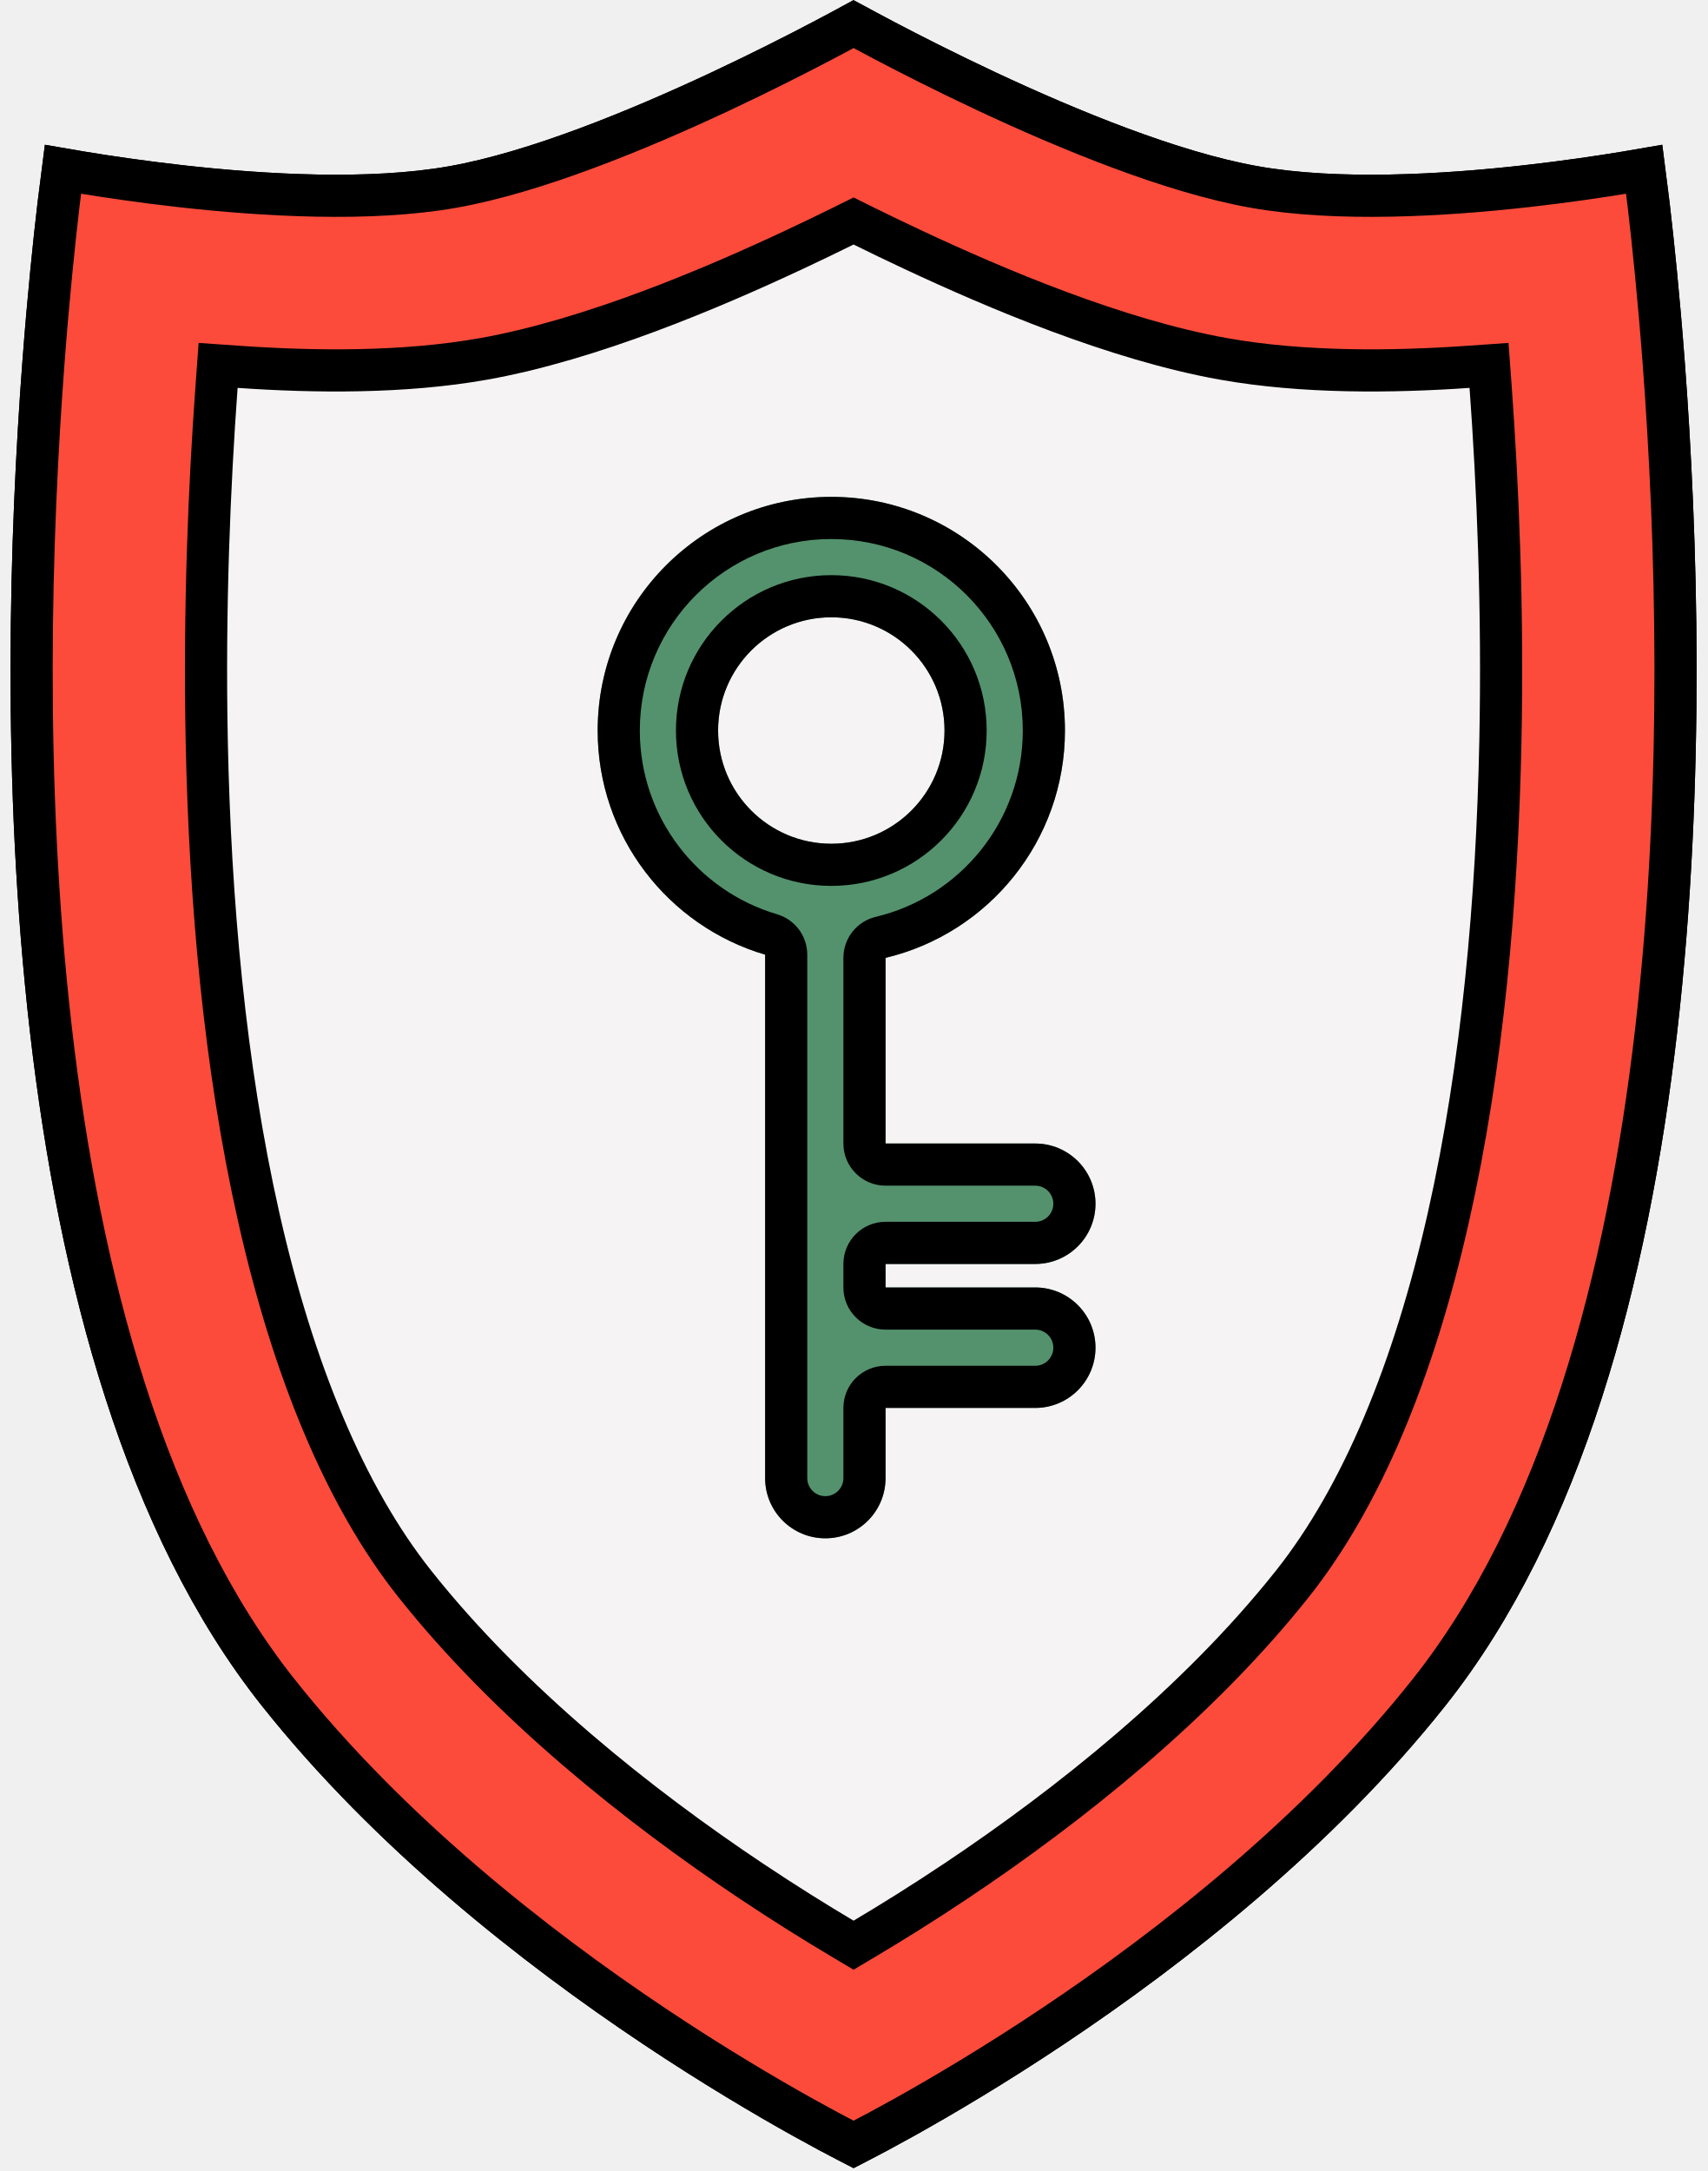
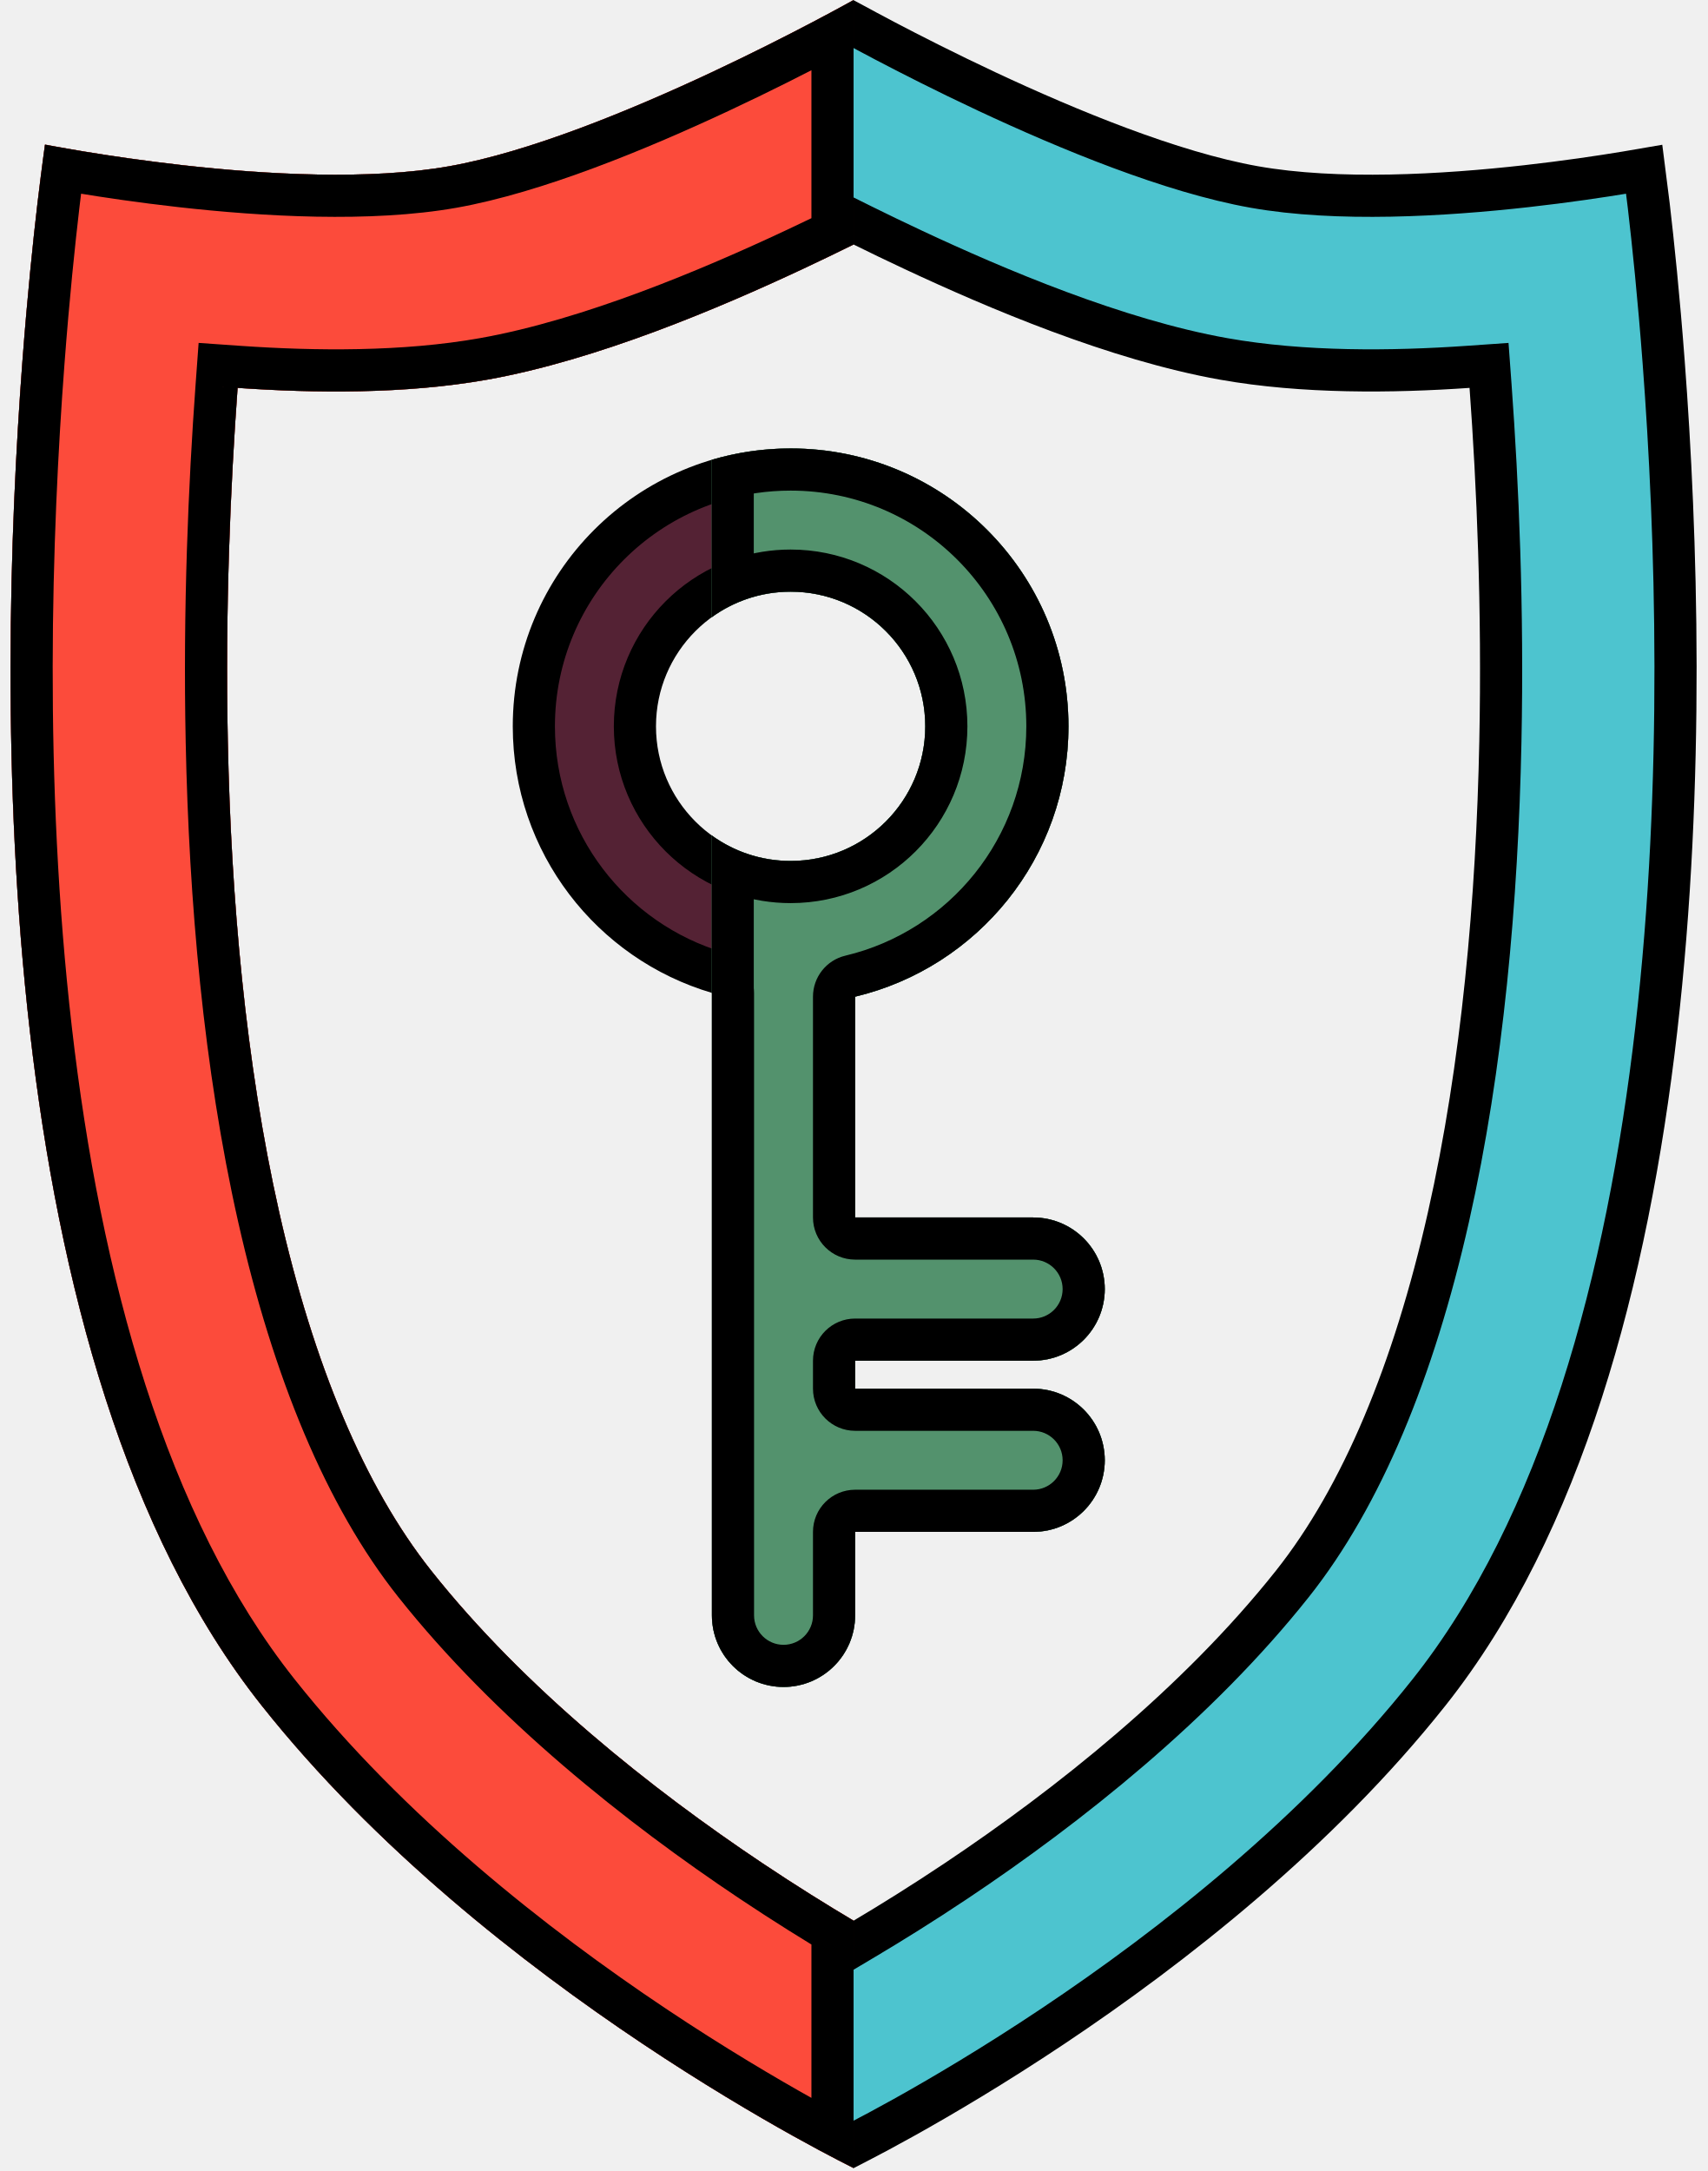
<svg xmlns="http://www.w3.org/2000/svg" width="81" height="103" viewBox="0 0 81 103" fill="none">
-   <path d="M40.466 1.161C40.477 1.155 40.489 1.149 40.5 1.143C40.511 1.149 40.523 1.155 40.534 1.161C40.871 1.345 41.359 1.608 41.967 1.928C43.184 2.567 44.886 3.434 46.827 4.344C50.684 6.15 55.581 8.173 59.507 8.87C63.454 9.572 68.498 9.273 72.421 8.833C74.313 8.621 75.969 8.373 77.153 8.177C77.477 8.124 77.766 8.074 78.015 8.031C78.073 8.474 78.146 9.054 78.229 9.757C78.436 11.528 78.703 14.08 78.938 17.196C79.547 25.254 79.945 37.051 78.585 48.848C77.221 60.674 74.106 72.349 67.804 80.293C62.529 86.941 55.602 92.36 49.964 96.126C47.15 98.006 44.669 99.467 42.893 100.457C42.005 100.952 41.294 101.329 40.807 101.581C40.692 101.641 40.589 101.693 40.5 101.739C40.411 101.693 40.308 101.641 40.193 101.581C39.706 101.329 38.995 100.952 38.107 100.457C36.331 99.467 33.85 98.006 31.036 96.126C25.398 92.36 18.471 86.941 13.196 80.293C6.894 72.349 3.779 60.674 2.415 48.848C1.055 37.051 1.453 25.254 2.062 17.196C2.297 14.08 2.564 11.528 2.771 9.757C2.854 9.054 2.927 8.474 2.985 8.031C3.234 8.074 3.523 8.124 3.847 8.177C5.031 8.373 6.687 8.621 8.578 8.833C12.502 9.273 17.546 9.572 21.493 8.87C25.419 8.173 30.317 6.15 34.173 4.344C36.114 3.434 37.816 2.567 39.033 1.928C39.641 1.608 40.129 1.345 40.466 1.161Z" fill="#F5F3F3" stroke="black" stroke-width="2" />
-   <path d="M40.466 1.161C40.477 1.155 40.489 1.149 40.5 1.143C40.511 1.149 40.523 1.155 40.534 1.161C40.871 1.345 41.359 1.608 41.967 1.928C43.184 2.567 44.886 3.434 46.827 4.344C50.684 6.15 55.581 8.173 59.507 8.87C63.454 9.572 68.498 9.273 72.421 8.833C74.313 8.621 75.969 8.373 77.153 8.177C77.477 8.124 77.766 8.074 78.015 8.031C78.073 8.474 78.146 9.054 78.229 9.757C78.436 11.528 78.703 14.08 78.938 17.196C79.547 25.254 79.945 37.051 78.585 48.848C77.221 60.674 74.106 72.349 67.804 80.293C62.529 86.941 55.602 92.36 49.964 96.126C47.15 98.006 44.669 99.467 42.893 100.457C42.005 100.952 41.294 101.329 40.807 101.581C40.692 101.641 40.589 101.693 40.5 101.739C40.411 101.693 40.308 101.641 40.193 101.581C39.706 101.329 38.995 100.952 38.107 100.457C36.331 99.467 33.85 98.006 31.036 96.126C25.398 92.36 18.471 86.941 13.196 80.293C6.894 72.349 3.779 60.674 2.415 48.848C1.055 37.051 1.453 25.254 2.062 17.196C2.297 14.08 2.564 11.528 2.771 9.757C2.854 9.054 2.927 8.474 2.985 8.031C3.234 8.074 3.523 8.124 3.847 8.177C5.031 8.373 6.687 8.621 8.578 8.833C12.502 9.273 17.546 9.572 21.493 8.87C25.419 8.173 30.317 6.15 34.173 4.344C36.114 3.434 37.816 2.567 39.033 1.928C39.641 1.608 40.129 1.345 40.466 1.161ZM70.724 18.33L70.651 17.336L69.657 17.405C66.068 17.655 61.836 17.7 58.06 17.028C52.98 16.125 47.236 13.683 43.32 11.848C42.479 11.455 41.681 11.069 40.943 10.704L40.5 10.484L40.057 10.704C39.319 11.069 38.521 11.455 37.68 11.848C33.764 13.683 28.02 16.125 22.94 17.028C19.164 17.7 14.932 17.655 11.343 17.405L10.349 17.336L10.276 18.33C9.937 22.989 9.68 28.864 9.81 35.201C9.964 42.663 10.651 50.546 12.275 57.743C13.917 65.022 16.382 70.986 19.676 75.139C24.198 80.839 30.341 85.701 35.629 89.234C37.228 90.302 38.709 91.223 39.989 91.983L40.5 92.287L41.011 91.983C42.291 91.223 43.772 90.302 45.371 89.234C50.659 85.701 56.802 80.839 61.324 75.139C64.618 70.986 67.083 65.022 68.725 57.743C70.349 50.546 71.036 42.663 71.189 35.201C71.32 28.864 71.063 22.989 70.724 18.33Z" fill="#FC4B3B" stroke="black" stroke-width="2" />
-   <mask id="path-3-inside-1_23_99" fill="white">
-     <path fill-rule="evenodd" clip-rule="evenodd" d="M34.072 34.659C34.072 31.692 36.477 29.287 39.444 29.287C42.41 29.287 44.815 31.692 44.815 34.659C44.815 37.625 42.41 40.03 39.444 40.03C36.477 40.03 34.072 37.625 34.072 34.659ZM39.444 23.573C33.321 23.573 28.358 28.536 28.358 34.659C28.358 39.69 31.71 43.939 36.303 45.293V70.126C36.303 71.704 37.582 72.983 39.16 72.983C40.738 72.983 42.017 71.704 42.017 70.126V66.797H49.12C50.698 66.797 51.978 65.517 51.978 63.94C51.978 62.361 50.698 61.082 49.12 61.082H42.017V59.967H49.12C50.698 59.967 51.978 58.688 51.978 57.11C51.978 55.532 50.698 54.253 49.12 54.253H42.017V45.444C46.898 44.284 50.529 39.895 50.529 34.659C50.529 28.536 45.566 23.573 39.444 23.573Z" />
+   <path d="M40.5 101.739C40.411 101.693 40.308 101.641 40.193 101.581C39.706 101.329 38.995 100.952 38.107 100.457C36.331 99.467 33.85 98.006 31.036 96.126C25.398 92.36 18.471 86.941 13.196 80.293C6.894 72.349 3.779 60.674 2.415 48.848C1.055 37.051 1.453 25.255 2.062 17.196C2.297 14.08 2.564 11.528 2.771 9.757C2.854 9.054 2.927 8.474 2.985 8.031C3.234 8.074 3.523 8.124 3.847 8.177C5.031 8.373 6.687 8.621 8.578 8.833C12.502 9.273 17.546 9.572 21.493 8.87C25.419 8.173 30.317 6.15 34.173 4.344C36.114 3.434 37.816 2.567 39.033 1.928C39.641 1.608 40.129 1.345 40.466 1.161C40.477 1.155 40.489 1.149 40.5 1.143C40.511 1.149 40.523 1.155 40.534 1.161C40.871 1.345 41.359 1.608 41.967 1.928C43.184 2.567 44.886 3.434 46.827 4.344C50.684 6.15 55.581 8.173 59.507 8.87C63.454 9.572 68.498 9.273 72.421 8.833C74.313 8.621 75.969 8.373 77.153 8.177C77.477 8.124 77.766 8.074 78.015 8.031C78.073 8.474 78.146 9.054 78.229 9.757C78.436 11.528 78.703 14.08 78.938 17.196C79.547 25.255 79.945 37.051 78.585 48.848C77.221 60.674 74.106 72.349 67.804 80.293C62.529 86.941 55.602 92.36 49.964 96.126C47.15 98.006 44.669 99.467 42.893 100.457C42.005 100.952 41.294 101.329 40.807 101.581C40.692 101.641 40.589 101.693 40.5 101.739ZM70.724 18.33L70.651 17.336L69.657 17.405C66.068 17.655 61.836 17.7 58.06 17.028C52.98 16.125 47.236 13.683 43.32 11.848C42.479 11.455 41.681 11.069 40.943 10.704L40.5 10.484L40.057 10.704C39.319 11.069 38.521 11.455 37.68 11.848C33.764 13.683 28.02 16.125 22.94 17.028C19.164 17.7 14.932 17.655 11.343 17.405L10.349 17.336L10.276 18.33C9.937 22.989 9.68 28.864 9.81 35.201C9.964 42.663 10.651 50.546 12.275 57.743C13.917 65.022 16.382 70.986 19.676 75.139C24.198 80.839 30.341 85.701 35.629 89.234C37.228 90.302 38.709 91.223 39.989 91.983L40.5 92.287L41.011 91.983C42.291 91.223 43.772 90.302 45.371 89.234C50.659 85.701 56.802 80.839 61.324 75.139C64.618 70.986 67.083 65.022 68.725 57.743C70.349 50.546 71.036 42.663 71.189 35.201C71.32 28.864 71.063 22.989 70.724 18.33Z" fill="#4DC4CF" stroke="black" stroke-width="2" />
+   <mask id="path-2-inside-1_182_64" fill="white">
+     <path fill-rule="evenodd" clip-rule="evenodd" d="M40.5 5.37067e-05C40.5 1.792e-05 40.5 0 40.5 0C40.5 0 28.89 6.54 21.318 7.886C17.521 8.561 12.598 8.278 8.69 7.839C4.948 7.419 2.137 6.857 2.137 6.857C2.137 6.857 1.538 10.858 1.065 17.12C-0.158 33.303 -0.543 64.584 12.413 80.914C23.143 94.44 40.5 102.857 40.5 102.857C40.5 102.857 40.5 102.857 40.5 102.857V91.123C40.5 91.123 40.5 91.123 40.5 91.123C39.233 90.371 37.767 89.46 36.185 88.403C30.938 84.898 24.89 80.102 20.46 74.518C17.294 70.527 14.874 64.724 13.25 57.523C11.646 50.413 10.963 42.601 10.81 35.181C10.681 28.881 10.936 23.038 11.274 18.403C14.896 18.655 19.221 18.705 23.115 18.013C28.334 17.085 34.18 14.593 38.105 12.754C38.952 12.357 39.756 11.968 40.5 11.6C40.5 11.6 40.5 11.6 40.5 11.6V5.37067e-05Z" />
  </mask>
-   <path fill-rule="evenodd" clip-rule="evenodd" d="M34.072 34.659C34.072 31.692 36.477 29.287 39.444 29.287C42.41 29.287 44.815 31.692 44.815 34.659C44.815 37.625 42.41 40.03 39.444 40.03C36.477 40.03 34.072 37.625 34.072 34.659ZM39.444 23.573C33.321 23.573 28.358 28.536 28.358 34.659C28.358 39.69 31.71 43.939 36.303 45.293V70.126C36.303 71.704 37.582 72.983 39.16 72.983C40.738 72.983 42.017 71.704 42.017 70.126V66.797H49.12C50.698 66.797 51.978 65.517 51.978 63.94C51.978 62.361 50.698 61.082 49.12 61.082H42.017V59.967H49.12C50.698 59.967 51.978 58.688 51.978 57.11C51.978 55.532 50.698 54.253 49.12 54.253H42.017V45.444C46.898 44.284 50.529 39.895 50.529 34.659C50.529 28.536 45.566 23.573 39.444 23.573Z" fill="#53926D" />
-   <path d="M36.303 45.293H38.303C38.303 44.407 37.719 43.626 36.868 43.375L36.303 45.293ZM42.017 66.797V64.797C40.912 64.797 40.017 65.692 40.017 66.797H42.017ZM42.017 61.082H40.017C40.017 62.187 40.912 63.082 42.017 63.082V61.082ZM42.017 59.967V57.967C40.912 57.967 40.017 58.863 40.017 59.967H42.017ZM42.017 54.253H40.017C40.017 55.358 40.912 56.253 42.017 56.253V54.253ZM42.017 45.444L41.554 43.498C40.653 43.713 40.017 44.518 40.017 45.444H42.017ZM39.444 27.287C35.372 27.287 32.072 30.588 32.072 34.659H36.072C36.072 32.797 37.581 31.287 39.444 31.287V27.287ZM46.815 34.659C46.815 30.588 43.515 27.287 39.444 27.287V31.287C41.306 31.287 42.815 32.797 42.815 34.659H46.815ZM39.444 42.03C43.515 42.03 46.815 38.73 46.815 34.659H42.815C42.815 36.521 41.306 38.03 39.444 38.03V42.03ZM32.072 34.659C32.072 38.73 35.372 42.03 39.444 42.03V38.03C37.581 38.03 36.072 36.521 36.072 34.659H32.072ZM30.358 34.659C30.358 29.641 34.426 25.573 39.444 25.573V21.573C32.217 21.573 26.358 27.432 26.358 34.659H30.358ZM36.868 43.375C33.103 42.265 30.358 38.78 30.358 34.659H26.358C26.358 40.601 30.317 45.613 35.737 47.212L36.868 43.375ZM38.303 70.126V45.293H34.303V70.126H38.303ZM39.16 70.983C38.687 70.983 38.303 70.6 38.303 70.126H34.303C34.303 72.809 36.477 74.983 39.16 74.983V70.983ZM40.017 70.126C40.017 70.6 39.633 70.983 39.16 70.983V74.983C41.842 74.983 44.017 72.809 44.017 70.126H40.017ZM40.017 66.797V70.126H44.017V66.797H40.017ZM49.12 64.797H42.017V68.797H49.12V64.797ZM49.978 63.94C49.978 64.413 49.594 64.797 49.12 64.797V68.797C51.803 68.797 53.978 66.622 53.978 63.94H49.978ZM49.12 63.082C49.594 63.082 49.978 63.466 49.978 63.94H53.978C53.978 61.257 51.803 59.082 49.12 59.082V63.082ZM42.017 63.082H49.12V59.082H42.017V63.082ZM40.017 59.967V61.082H44.017V59.967H40.017ZM49.12 57.967H42.017V61.967H49.12V57.967ZM49.978 57.11C49.978 57.584 49.594 57.967 49.12 57.967V61.967C51.803 61.967 53.978 59.793 53.978 57.11H49.978ZM49.12 56.253C49.594 56.253 49.978 56.637 49.978 57.11H53.978C53.978 54.428 51.803 52.253 49.12 52.253V56.253ZM42.017 56.253H49.12V52.253H42.017V56.253ZM40.017 45.444V54.253H44.017V45.444H40.017ZM48.529 34.659C48.529 38.948 45.555 42.547 41.554 43.498L42.48 47.39C48.242 46.02 52.529 40.843 52.529 34.659H48.529ZM39.444 25.573C44.461 25.573 48.529 29.641 48.529 34.659H52.529C52.529 27.432 46.67 21.573 39.444 21.573V25.573Z" fill="black" mask="url(#path-3-inside-1_23_99)" />
+   <path fill-rule="evenodd" clip-rule="evenodd" d="M40.5 5.37067e-05C40.5 1.792e-05 40.5 0 40.5 0C40.5 0 28.89 6.54 21.318 7.886C17.521 8.561 12.598 8.278 8.69 7.839C4.948 7.419 2.137 6.857 2.137 6.857C2.137 6.857 1.538 10.858 1.065 17.12C-0.158 33.303 -0.543 64.584 12.413 80.914C23.143 94.44 40.5 102.857 40.5 102.857C40.5 102.857 40.5 102.857 40.5 102.857V91.123C40.5 91.123 40.5 91.123 40.5 91.123C39.233 90.371 37.767 89.46 36.185 88.403C30.938 84.898 24.89 80.102 20.46 74.518C17.294 70.527 14.874 64.724 13.25 57.523C11.646 50.413 10.963 42.601 10.81 35.181C10.681 28.881 10.936 23.038 11.274 18.403C14.896 18.655 19.221 18.705 23.115 18.013C28.334 17.085 34.18 14.593 38.105 12.754C38.952 12.357 39.756 11.968 40.5 11.6C40.5 11.6 40.5 11.6 40.5 11.6V5.37067e-05Z" fill="#FC4B3B" />
+   <path d="M40.5 5.37067e-05H42.5V-1.181L41.466 -1.751L40.5 5.37067e-05ZM40.5 0L41.513 -1.725L40.521 -2.307L39.518 -1.743L40.5 0ZM21.318 7.886L21.668 9.855L21.318 7.886ZM8.69 7.839L8.467 9.827H8.467L8.69 7.839ZM2.137 6.857L2.529 4.896L0.47 4.484L0.159 6.561L2.137 6.857ZM1.065 17.12L3.059 17.271L1.065 17.12ZM12.413 80.914L13.979 79.671L12.413 80.914ZM40.5 102.857L39.627 104.657L40.514 105.086L41.394 104.646L40.5 102.857ZM40.5 102.857L41.352 104.667L42.5 104.126V102.857H40.5ZM40.5 91.123H42.5V87.887L39.606 89.335L40.5 91.123ZM40.5 91.123L39.479 92.843L40.418 93.401L41.394 92.912L40.5 91.123ZM36.185 88.403L35.074 90.066L36.185 88.403ZM20.46 74.518L18.893 75.761L20.46 74.518ZM13.25 57.523L11.299 57.963L13.25 57.523ZM10.81 35.181L8.811 35.222L10.81 35.181ZM11.274 18.403L11.413 16.408L9.424 16.269L9.279 18.258L11.274 18.403ZM23.115 18.013L22.765 16.044L23.115 18.013ZM38.105 12.754L38.953 14.565L38.105 12.754ZM40.5 11.6L41.394 9.811L40.505 9.366L39.613 9.807L40.5 11.6ZM40.5 11.6L39.606 13.389L42.5 14.836V11.6H40.5ZM41.466 -1.751C41.474 -1.747 41.481 -1.743 41.489 -1.738C41.493 -1.736 41.497 -1.734 41.501 -1.732C41.503 -1.73 41.505 -1.729 41.507 -1.728C41.508 -1.728 41.509 -1.727 41.51 -1.726C41.51 -1.726 41.511 -1.726 41.511 -1.726C41.511 -1.725 41.512 -1.725 41.512 -1.725C41.512 -1.725 41.512 -1.725 41.512 -1.725C41.512 -1.725 41.513 -1.725 41.513 -1.725C41.513 -1.725 41.513 -1.725 41.513 -1.725C41.513 -1.725 41.513 -1.725 40.5 0C39.487 1.725 39.487 1.725 39.487 1.725C39.487 1.725 39.487 1.725 39.487 1.725C39.487 1.725 39.488 1.725 39.488 1.725C39.488 1.725 39.488 1.725 39.488 1.725C39.488 1.725 39.489 1.725 39.489 1.726C39.489 1.726 39.49 1.726 39.49 1.726C39.491 1.727 39.492 1.728 39.493 1.728C39.495 1.729 39.497 1.73 39.499 1.732C39.503 1.734 39.507 1.736 39.511 1.738C39.519 1.743 39.526 1.747 39.534 1.751L41.466 -1.751ZM40.5 0C39.518 -1.743 39.519 -1.743 39.519 -1.743C39.519 -1.743 39.519 -1.743 39.519 -1.743C39.518 -1.743 39.518 -1.742 39.518 -1.742C39.517 -1.742 39.515 -1.741 39.513 -1.739C39.508 -1.737 39.5 -1.732 39.49 -1.727C39.47 -1.715 39.439 -1.698 39.397 -1.675C39.314 -1.629 39.19 -1.56 39.028 -1.472C38.704 -1.295 38.23 -1.039 37.637 -0.728C36.45 -0.104 34.791 0.741 32.9 1.627C29.066 3.423 24.475 5.293 20.968 5.917L21.668 9.855C25.733 9.132 30.733 7.059 34.597 5.249C36.556 4.332 38.271 3.458 39.498 2.813C40.112 2.491 40.604 2.225 40.945 2.039C41.115 1.946 41.248 1.873 41.338 1.822C41.384 1.797 41.419 1.778 41.443 1.764C41.455 1.758 41.464 1.752 41.471 1.749C41.474 1.747 41.476 1.746 41.478 1.744C41.479 1.744 41.48 1.744 41.48 1.743C41.481 1.743 41.481 1.743 41.481 1.743C41.481 1.743 41.482 1.743 40.5 0ZM20.968 5.917C17.472 6.538 12.79 6.287 8.913 5.852L8.467 9.827C12.406 10.269 17.571 10.583 21.668 9.855L20.968 5.917ZM8.913 5.852C7.084 5.646 5.48 5.406 4.335 5.217C3.764 5.123 3.308 5.042 2.996 4.985C2.841 4.956 2.722 4.933 2.643 4.918C2.603 4.911 2.574 4.905 2.554 4.901C2.545 4.899 2.538 4.898 2.534 4.897C2.532 4.896 2.53 4.896 2.529 4.896C2.529 4.896 2.529 4.896 2.529 4.896C2.529 4.896 2.529 4.896 2.529 4.896C2.529 4.896 2.529 4.896 2.529 4.896C2.529 4.896 2.529 4.896 2.137 6.857C1.744 8.818 1.745 8.818 1.745 8.818C1.745 8.818 1.745 8.818 1.745 8.818C1.745 8.818 1.746 8.819 1.746 8.819C1.746 8.819 1.747 8.819 1.748 8.819C1.75 8.819 1.753 8.82 1.756 8.821C1.763 8.822 1.772 8.824 1.784 8.826C1.808 8.831 1.842 8.838 1.887 8.846C1.976 8.863 2.106 8.888 2.272 8.919C2.605 8.98 3.086 9.065 3.685 9.164C4.881 9.361 6.554 9.612 8.467 9.827L8.913 5.852ZM2.137 6.857C0.159 6.561 0.159 6.561 0.159 6.561C0.159 6.561 0.159 6.562 0.159 6.562C0.159 6.562 0.159 6.562 0.159 6.563C0.158 6.564 0.158 6.565 0.158 6.566C0.158 6.568 0.157 6.572 0.156 6.576C0.155 6.585 0.153 6.598 0.151 6.615C0.146 6.648 0.139 6.696 0.13 6.76C0.112 6.886 0.086 7.072 0.054 7.314C-0.011 7.797 -0.102 8.504 -0.208 9.408C-0.42 11.214 -0.691 13.808 -0.93 16.97L3.059 17.271C3.293 14.171 3.559 11.633 3.765 9.873C3.868 8.994 3.956 8.309 4.018 7.846C4.049 7.615 4.074 7.44 4.09 7.323C4.098 7.264 4.105 7.221 4.109 7.192C4.111 7.178 4.113 7.168 4.114 7.161C4.114 7.158 4.114 7.156 4.115 7.154C4.115 7.154 4.115 7.153 4.115 7.153C4.115 7.153 4.115 7.153 4.115 7.153C4.115 7.153 4.115 7.153 4.115 7.153C4.115 7.153 4.115 7.153 2.137 6.857ZM-0.93 16.97C-1.546 25.126 -1.956 37.132 -0.565 49.191C0.819 61.192 4.017 73.549 10.846 82.157L13.979 79.671C7.853 71.949 4.766 60.501 3.409 48.733C2.058 37.024 2.453 25.297 3.059 17.271L-0.93 16.97ZM10.846 82.157C16.393 89.149 23.604 94.769 29.369 98.621C32.262 100.553 34.814 102.056 36.647 103.078C37.563 103.589 38.301 103.98 38.814 104.245C39.07 104.378 39.27 104.479 39.407 104.548C39.476 104.582 39.529 104.609 39.566 104.627C39.585 104.636 39.599 104.643 39.609 104.648C39.614 104.65 39.618 104.652 39.621 104.654C39.623 104.655 39.624 104.655 39.625 104.656C39.626 104.656 39.626 104.656 39.626 104.656C39.627 104.657 39.627 104.657 40.5 102.857C41.373 101.058 41.373 101.058 41.373 101.058C41.373 101.058 41.373 101.058 41.373 101.058C41.373 101.058 41.373 101.058 41.372 101.057C41.371 101.057 41.369 101.056 41.366 101.054C41.359 101.051 41.348 101.046 41.334 101.038C41.304 101.024 41.259 101.001 41.198 100.971C41.076 100.91 40.892 100.817 40.653 100.693C40.174 100.445 39.472 100.073 38.594 99.584C36.837 98.604 34.379 97.157 31.591 95.295C25.995 91.556 19.163 86.205 13.979 79.671L10.846 82.157ZM40.5 102.857C41.394 104.646 41.394 104.646 41.394 104.646C41.394 104.646 41.394 104.646 41.394 104.646C41.394 104.646 41.394 104.646 41.394 104.646C41.394 104.646 41.394 104.646 41.394 104.646C41.394 104.646 41.393 104.647 41.393 104.647C41.393 104.647 41.392 104.647 41.392 104.647C41.391 104.648 41.39 104.648 41.389 104.649C41.387 104.65 41.385 104.651 41.383 104.651C41.38 104.653 41.376 104.655 41.373 104.657C41.365 104.66 41.358 104.664 41.352 104.667L39.648 101.047C39.642 101.051 39.635 101.054 39.627 101.058C39.624 101.059 39.62 101.061 39.617 101.063C39.615 101.064 39.613 101.065 39.611 101.066C39.61 101.066 39.609 101.066 39.608 101.067C39.608 101.067 39.607 101.067 39.607 101.068C39.607 101.068 39.606 101.068 39.606 101.068C39.606 101.068 39.606 101.068 39.606 101.068C39.606 101.068 39.606 101.068 39.606 101.068C39.606 101.068 39.606 101.068 39.606 101.068C39.606 101.068 39.606 101.068 40.5 102.857ZM42.5 102.857V91.123H38.5V102.857H42.5ZM41.394 92.912C41.416 92.901 41.435 92.891 41.45 92.883C41.465 92.875 41.478 92.868 41.487 92.863C41.496 92.858 41.503 92.854 41.507 92.851C41.51 92.85 41.511 92.849 41.512 92.848C41.513 92.848 41.513 92.848 41.514 92.847C41.514 92.847 41.514 92.847 41.514 92.847C41.514 92.847 41.514 92.847 41.514 92.847C41.514 92.847 41.514 92.847 41.514 92.847C41.514 92.847 41.514 92.847 41.514 92.847C41.514 92.847 41.514 92.847 41.514 92.847C41.515 92.847 41.511 92.849 41.507 92.851C41.503 92.854 41.496 92.858 41.487 92.863C41.478 92.868 41.465 92.875 41.45 92.883C41.435 92.891 41.417 92.901 41.395 92.912L39.606 89.335C39.584 89.346 39.565 89.356 39.55 89.364C39.535 89.371 39.523 89.379 39.513 89.384C39.504 89.389 39.497 89.393 39.493 89.396C39.49 89.397 39.489 89.398 39.488 89.398C39.487 89.399 39.487 89.399 39.486 89.399C39.486 89.399 39.486 89.399 39.486 89.399C39.486 89.4 39.486 89.4 39.486 89.4C39.486 89.4 39.486 89.4 39.486 89.4C39.486 89.4 39.486 89.4 39.486 89.4C39.486 89.4 39.486 89.4 39.486 89.4C39.485 89.4 39.489 89.398 39.493 89.396C39.497 89.393 39.504 89.389 39.513 89.384C39.523 89.379 39.535 89.372 39.55 89.364C39.565 89.356 39.584 89.346 39.606 89.335L41.394 92.912ZM35.074 90.066C36.689 91.145 38.185 92.075 39.479 92.843L41.521 89.404C40.281 88.667 38.846 87.775 37.296 86.74L35.074 90.066ZM18.893 75.761C23.506 81.575 29.743 86.504 35.074 90.066L37.296 86.74C32.134 83.291 26.275 78.63 22.027 73.275L18.893 75.761ZM11.299 57.963C12.959 65.32 15.469 71.445 18.893 75.761L22.027 73.275C19.119 69.609 16.79 64.127 15.201 57.083L11.299 57.963ZM8.811 35.222C8.965 42.724 9.656 50.679 11.299 57.963L15.201 57.083C13.637 50.147 12.961 42.478 12.81 35.139L8.811 35.222ZM9.279 18.258C8.938 22.939 8.679 28.846 8.811 35.222L12.81 35.139C12.682 28.917 12.934 23.138 13.268 18.548L9.279 18.258ZM22.765 16.044C19.107 16.694 14.969 16.655 11.413 16.408L11.135 20.398C14.823 20.655 19.336 20.716 23.465 19.982L22.765 16.044ZM37.256 10.943C33.348 12.774 27.706 15.166 22.765 16.044L23.465 19.982C28.962 19.005 35.012 16.412 38.953 14.565L37.256 10.943ZM39.613 9.807C38.881 10.17 38.09 10.552 37.256 10.943L38.953 14.565C39.815 14.161 40.632 13.766 41.387 13.393L39.613 9.807ZM41.395 9.811C41.387 9.808 41.382 9.805 41.378 9.803C41.377 9.802 41.375 9.802 41.374 9.801C41.374 9.801 41.374 9.801 41.374 9.801C41.373 9.801 41.373 9.801 41.373 9.801C41.373 9.801 41.373 9.801 41.373 9.801C41.373 9.801 41.373 9.801 41.373 9.801C41.373 9.801 41.373 9.801 41.373 9.801C41.373 9.801 41.373 9.801 41.373 9.801C41.373 9.801 41.375 9.802 41.378 9.803C41.382 9.805 41.387 9.808 41.394 9.811L39.606 13.389C39.613 13.393 39.618 13.395 39.622 13.397C39.623 13.398 39.625 13.398 39.626 13.399C39.626 13.399 39.626 13.399 39.627 13.399C39.627 13.399 39.627 13.399 39.627 13.399C39.627 13.399 39.627 13.399 39.627 13.399C39.627 13.399 39.627 13.399 39.627 13.399C39.627 13.399 39.627 13.399 39.627 13.399C39.627 13.399 39.627 13.399 39.627 13.399C39.627 13.4 39.625 13.398 39.622 13.397C39.619 13.395 39.613 13.393 39.606 13.389L41.395 9.811ZM42.5 11.6V5.37067e-05H38.5V11.6H42.5Z" fill="black" mask="url(#path-2-inside-1_182_64)" />
+   <path d="M34.778 47.106C34.778 46.663 34.486 46.273 34.061 46.147C29.012 44.659 25.33 39.988 25.33 34.46C25.33 27.731 30.784 22.276 37.513 22.276C44.242 22.276 49.696 27.731 49.696 34.46C49.696 40.213 45.707 45.038 40.342 46.313C39.891 46.42 39.573 46.823 39.573 47.286V57.761C39.573 58.314 40.021 58.761 40.573 58.761H49.021C50.345 58.761 51.419 59.835 51.419 61.159C51.419 62.483 50.345 63.557 49.021 63.557H40.573C40.021 63.557 39.573 64.005 39.573 64.557V65.883C39.573 66.435 40.021 66.883 40.573 66.883H49.021C50.345 66.883 51.419 67.956 51.419 69.281C51.419 70.605 50.345 71.678 49.021 71.678H40.573C40.021 71.678 39.573 72.126 39.573 72.678V76.638C39.573 77.962 38.5 79.036 37.176 79.036C35.851 79.036 34.778 77.962 34.778 76.638V47.106ZM37.513 27.072C33.433 27.072 30.125 30.38 30.125 34.46C30.125 38.54 33.433 41.847 37.513 41.847C41.593 41.847 44.901 38.54 44.901 34.46C44.901 30.38 41.593 27.072 37.513 27.072Z" fill="#542234" stroke="black" stroke-width="2" stroke-linecap="round" stroke-linejoin="round" />
+   <mask id="path-5-inside-2_182_64" fill="white">
+     <path fill-rule="evenodd" clip-rule="evenodd" d="M33.765 47.102C33.769 47.104 33.774 47.105 33.778 47.106V76.638C33.778 78.514 35.299 80.036 37.176 80.036C39.052 80.036 40.574 78.514 40.574 76.638V72.678H49.021C50.898 72.678 52.419 71.157 52.419 69.281C52.419 67.404 50.898 65.883 49.021 65.883H40.574V64.557H49.021C50.898 64.557 52.419 63.036 52.419 61.159C52.419 59.283 50.898 57.761 49.021 57.761H40.574V47.286C46.379 45.906 50.696 40.687 50.696 34.46C50.696 27.179 44.794 21.276 37.513 21.276C36.211 21.276 34.953 21.465 33.765 21.817V29.287C34.818 28.523 36.113 28.072 37.513 28.072C41.041 28.072 43.901 30.932 43.901 34.46C43.901 37.987 41.041 40.847 37.513 40.847C36.113 40.847 34.818 40.397 33.765 39.633V47.102Z" />
+   </mask>
+   <path fill-rule="evenodd" clip-rule="evenodd" d="M33.765 47.102C33.769 47.104 33.774 47.105 33.778 47.106V76.638C33.778 78.514 35.299 80.036 37.176 80.036C39.052 80.036 40.574 78.514 40.574 76.638V72.678H49.021C50.898 72.678 52.419 71.157 52.419 69.281C52.419 67.404 50.898 65.883 49.021 65.883H40.574V64.557H49.021C50.898 64.557 52.419 63.036 52.419 61.159C52.419 59.283 50.898 57.761 49.021 57.761H40.574V47.286C46.379 45.906 50.696 40.687 50.696 34.46C50.696 27.179 44.794 21.276 37.513 21.276C36.211 21.276 34.953 21.465 33.765 21.817V29.287C34.818 28.523 36.113 28.072 37.513 28.072C41.041 28.072 43.901 30.932 43.901 34.46C43.901 37.987 41.041 40.847 37.513 40.847C36.113 40.847 34.818 40.397 33.765 39.633V47.102Z" fill="#53926D" />
+   <path d="M33.765 47.102H31.765C31.765 47.988 32.347 48.769 33.197 49.02L33.765 47.102ZM33.778 47.106H35.778C35.778 46.219 35.194 45.439 34.343 45.188L33.778 47.106ZM40.574 72.678V70.678C39.469 70.678 38.574 71.574 38.574 72.678H40.574ZM40.574 65.883H38.574C38.574 66.987 39.469 67.883 40.574 67.883V65.883ZM40.574 64.557V62.557C39.469 62.557 38.574 63.452 38.574 64.557H40.574ZM40.574 57.761H38.574C38.574 58.866 39.469 59.761 40.574 59.761V57.761ZM40.574 47.286L40.111 45.34C39.21 45.554 38.574 46.359 38.574 47.286H40.574ZM33.765 21.817L33.197 19.899C32.347 20.151 31.765 20.931 31.765 21.817H33.765ZM33.765 29.287H31.765C31.765 30.039 32.186 30.727 32.856 31.069C33.526 31.41 34.331 31.347 34.94 30.905L33.765 29.287ZM33.765 39.633L34.94 38.014C34.331 37.572 33.526 37.509 32.856 37.851C32.186 38.192 31.765 38.881 31.765 39.633H33.765ZM33.197 49.02C33.202 49.022 33.207 49.023 33.213 49.025L34.343 45.188C34.34 45.187 34.336 45.186 34.333 45.185L33.197 49.02ZM31.778 47.106V76.638H35.778V47.106H31.778ZM31.778 76.638C31.778 79.619 34.195 82.036 37.176 82.036V78.036C36.404 78.036 35.778 77.41 35.778 76.638H31.778ZM37.176 82.036C40.157 82.036 42.574 79.619 42.574 76.638H38.574C38.574 77.41 37.948 78.036 37.176 78.036V82.036ZM42.574 76.638V72.678H38.574V76.638H42.574ZM40.574 74.678H49.021V70.678H40.574V74.678ZM49.021 74.678C52.002 74.678 54.419 72.262 54.419 69.281H50.419C50.419 70.052 49.793 70.678 49.021 70.678V74.678ZM54.419 69.281C54.419 66.299 52.002 63.883 49.021 63.883V67.883C49.793 67.883 50.419 68.509 50.419 69.281H54.419ZM49.021 63.883H40.574V67.883H49.021V63.883ZM42.574 65.883V64.557H38.574V65.883H42.574ZM40.574 66.557H49.021V62.557H40.574V66.557ZM49.021 66.557C52.002 66.557 54.419 64.14 54.419 61.159H50.419C50.419 61.931 49.793 62.557 49.021 62.557V66.557ZM54.419 61.159C54.419 58.178 52.002 55.761 49.021 55.761V59.761C49.793 59.761 50.419 60.387 50.419 61.159H54.419ZM49.021 55.761H40.574V59.761H49.021V55.761ZM42.574 57.761V47.286H38.574V57.761H42.574ZM41.036 49.232C47.722 47.642 52.696 41.634 52.696 34.46H48.696C48.696 39.74 45.035 44.169 40.111 45.34L41.036 49.232ZM52.696 34.46C52.696 26.074 45.899 19.276 37.513 19.276V23.276C43.69 23.276 48.696 28.283 48.696 34.46H52.696ZM37.513 19.276C36.017 19.276 34.567 19.494 33.197 19.899L34.332 23.735C35.338 23.437 36.405 23.276 37.513 23.276V19.276ZM31.765 21.817V29.287H35.765V21.817H31.765ZM34.94 30.905C35.662 30.381 36.549 30.072 37.513 30.072V26.072C35.677 26.072 33.973 26.664 32.59 27.668L34.94 30.905ZM37.513 30.072C39.937 30.072 41.901 32.036 41.901 34.46H45.901C45.901 29.827 42.146 26.072 37.513 26.072V30.072ZM41.901 34.46C41.901 36.883 39.937 38.847 37.513 38.847V42.847C42.146 42.847 45.901 39.092 45.901 34.46H41.901ZM37.513 38.847C36.549 38.847 35.662 38.539 34.94 38.014L32.59 41.251C33.973 42.255 35.677 42.847 37.513 42.847V38.847ZM31.765 39.633V47.102H35.765V39.633H31.765Z" fill="black" mask="url(#path-5-inside-2_182_64)" />
</svg>
